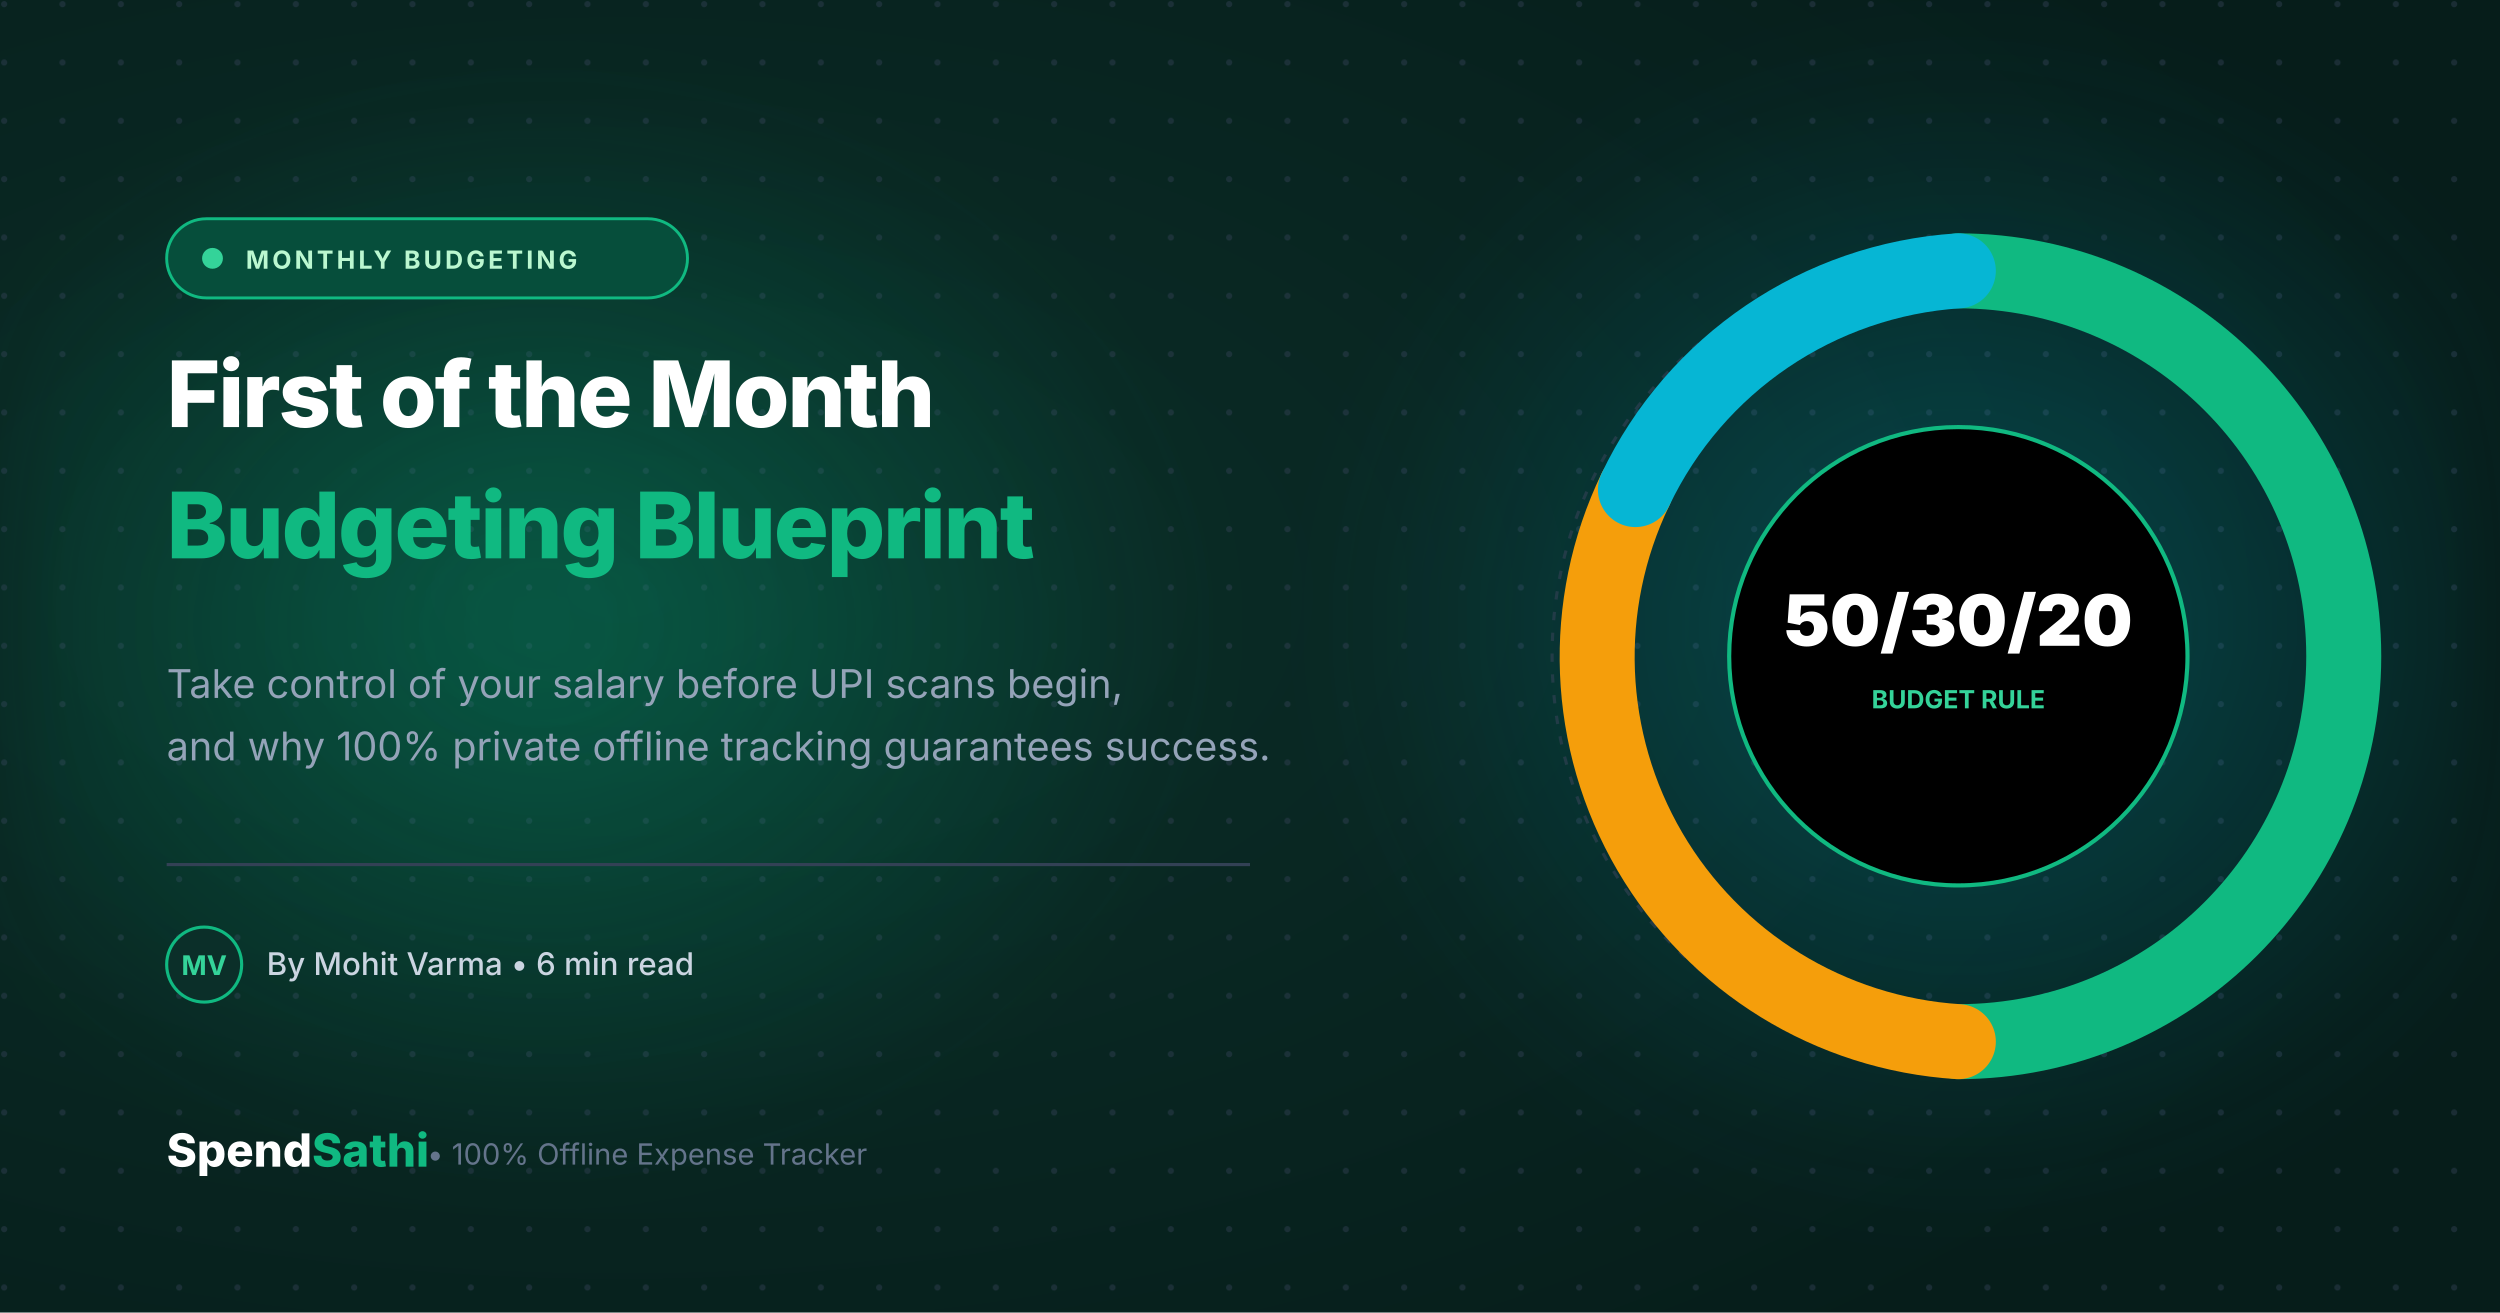
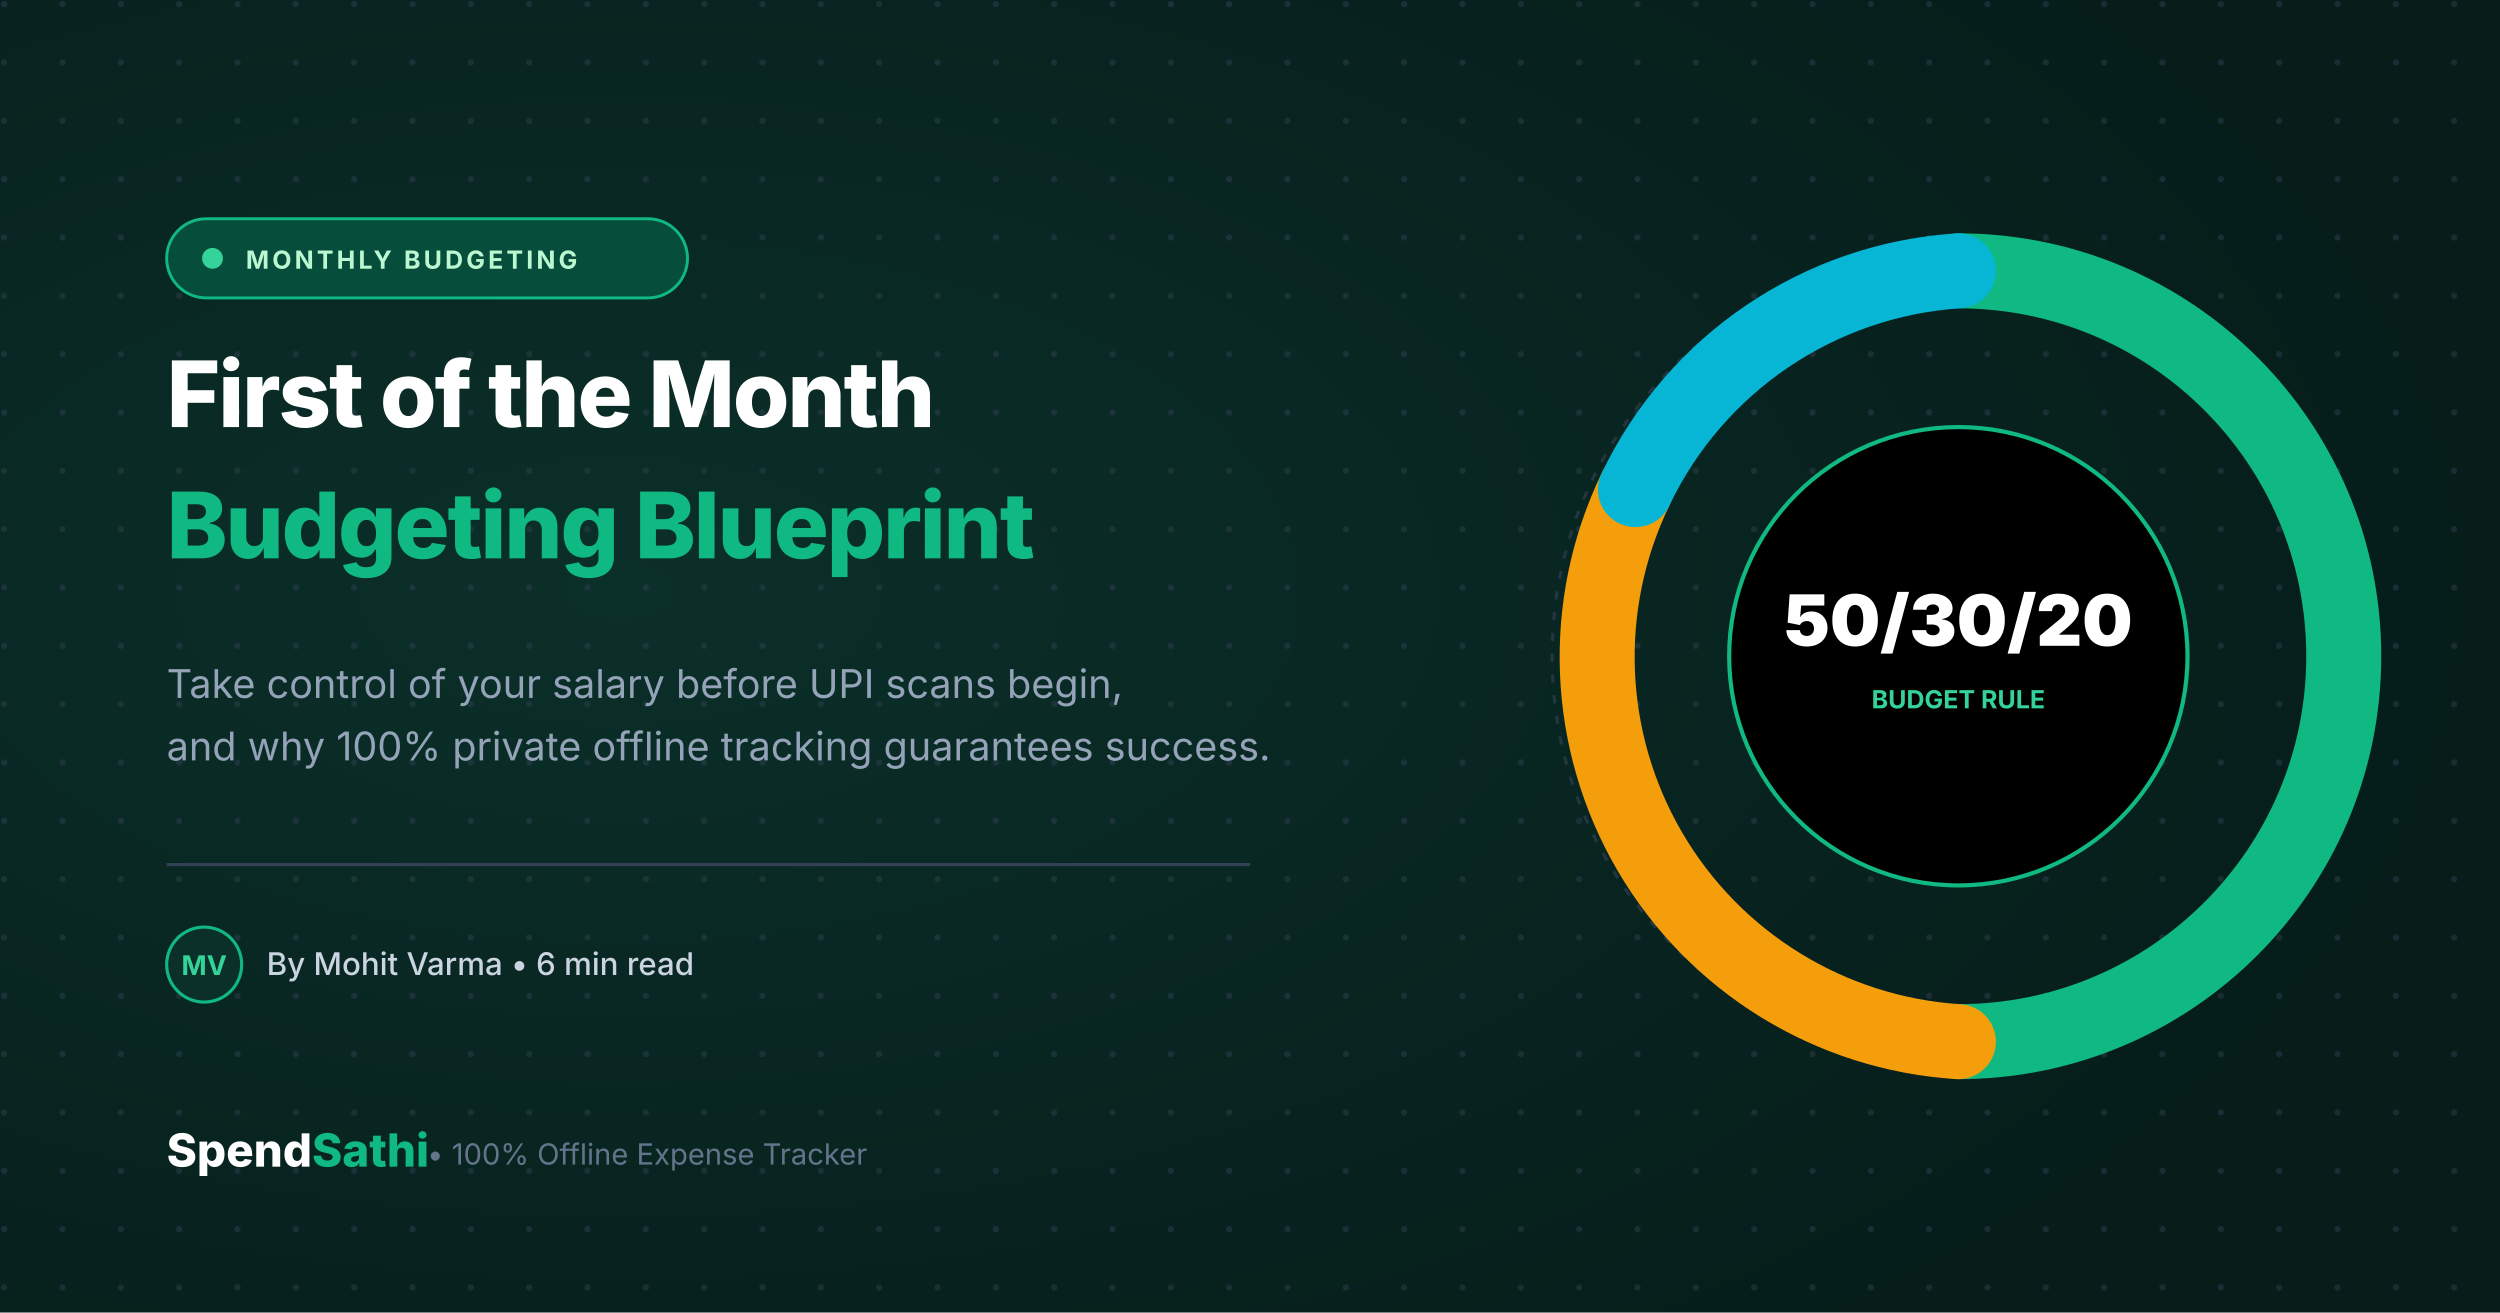
<svg xmlns="http://www.w3.org/2000/svg" width="1200" height="630" viewBox="0 0 1200 630">
  <defs>
    <radialGradient id="bg" cx="25%" cy="45%" r="75%">
      <stop offset="0%" stop-color="#0B2F29" />
      <stop offset="100%" stop-color="#061D1A" />
    </radialGradient>
    <pattern id="grid" x="0" y="0" width="28" height="28" patternUnits="userSpaceOnUse">
      <circle cx="2" cy="2" r="1.5" fill="#334155" opacity="0.45" />
    </pattern>
    <radialGradient id="glow-1" cx="50%" cy="50%" r="50%">
      <stop offset="0%" stop-color="#10B981" stop-opacity="0.32" />
      <stop offset="100%" stop-color="#10B981" stop-opacity="0" />
    </radialGradient>
    <radialGradient id="glow-2" cx="50%" cy="50%" r="50%">
      <stop offset="0%" stop-color="#06B6D4" stop-opacity="0.26" />
      <stop offset="100%" stop-color="#06B6D4" stop-opacity="0" />
    </radialGradient>
    <filter id="blur24">
      <feGaussianBlur stdDeviation="28" />
    </filter>
  </defs>
  <rect width="1200" height="630" fill="url(#bg)" />
  <rect width="1200" height="630" fill="url(#grid)" />
-   <ellipse cx="260" cy="300" rx="320" ry="260" fill="url(#glow-1)" filter="url(#blur24)" />
-   <ellipse cx="940" cy="300" rx="300" ry="280" fill="url(#glow-2)" filter="url(#blur24)" />
  <rect x="80" y="105" width="250" height="38" rx="19" fill="#064E3B" stroke="#10B981" stroke-width="1.4" />
  <circle cx="102" cy="124" r="5" fill="#34D399" />
  <text x="118" y="129" font-family="'Inter', system-ui, sans-serif" font-size="12" font-weight="700" fill="#BBF7D0" letter-spacing="1.5">MONTHLY BUDGETING</text>
  <text x="80" y="205" font-family="'Inter', system-ui, sans-serif" font-size="44" font-weight="800" fill="#FFFFFF" letter-spacing="-1">First of the Month</text>
  <text x="80" y="268" font-family="'Inter', system-ui, sans-serif" font-size="44" font-weight="800" fill="#FFFFFF" letter-spacing="-1">
    <tspan fill="#10B981">Budgeting Blueprint</tspan>
  </text>
  <text x="80" y="335" font-family="'Inter', system-ui, sans-serif" font-size="19" fill="#94A3B8" font-weight="400">Take control of your salary before UPI scans begin,</text>
  <text x="80" y="365" font-family="'Inter', system-ui, sans-serif" font-size="19" fill="#94A3B8" font-weight="400">and why 100% private offline tracking guarantees success.</text>
  <line x1="80" y1="415" x2="600" y2="415" stroke="#334155" stroke-width="1.5" />
  <g transform="translate(80, 445)">
    <circle cx="18" cy="18" r="18" fill="#0B2F29" stroke="#10B981" stroke-width="1.5" />
    <text x="18" y="23" font-family="'Inter', system-ui, sans-serif" font-size="13" font-weight="700" fill="#34D399" text-anchor="middle">MV</text>
    <text x="48" y="23" font-family="'Inter', system-ui, sans-serif" font-size="15" fill="#CBD5E1" font-weight="500">By Mohit Varma • 6 min read</text>
  </g>
  <g transform="translate(80, 560)">
    <text x="0" y="0" font-family="'Inter', system-ui, sans-serif" font-size="22" font-weight="800" fill="#FFFFFF">Spend<tspan fill="#10B981">Sathi</tspan>
    </text>
    <text x="125" y="-1" font-family="'Inter', system-ui, sans-serif" font-size="14" fill="#64748B">• 100% Offline Expense Tracker</text>
  </g>
  <g transform="translate(730, 95)">
    <circle cx="210" cy="220" r="195" fill="none" stroke="#334155" stroke-width="1.5" stroke-dasharray="4,6" opacity="0.6" />
    <path d="M 210,35 A 185,185 0 0,1 210,405" fill="none" stroke="#10B981" stroke-width="36" stroke-linecap="round" />
    <path d="M 210,405 A 185,185 0 0,1 55,140" fill="none" stroke="#F59E0B" stroke-width="36" stroke-linecap="round" />
    <path d="M 55,140 A 185,185 0 0,1 210,35" fill="none" stroke="#06B6D4" stroke-width="36" stroke-linecap="round" />
    <circle cx="210" cy="220" r="110" fill="(11, 54, 47)" stroke="#10B981" stroke-width="2" />
    <text x="210" y="215" font-family="'Inter', system-ui, sans-serif" font-size="34" font-weight="900" fill="#FFFFFF" text-anchor="middle">50/30/20</text>
    <text x="210" y="245" font-family="'Inter', system-ui, sans-serif" font-size="12" font-weight="700" fill="#34D399" text-anchor="middle">BUDGET RULE</text>
  </g>
</svg>
